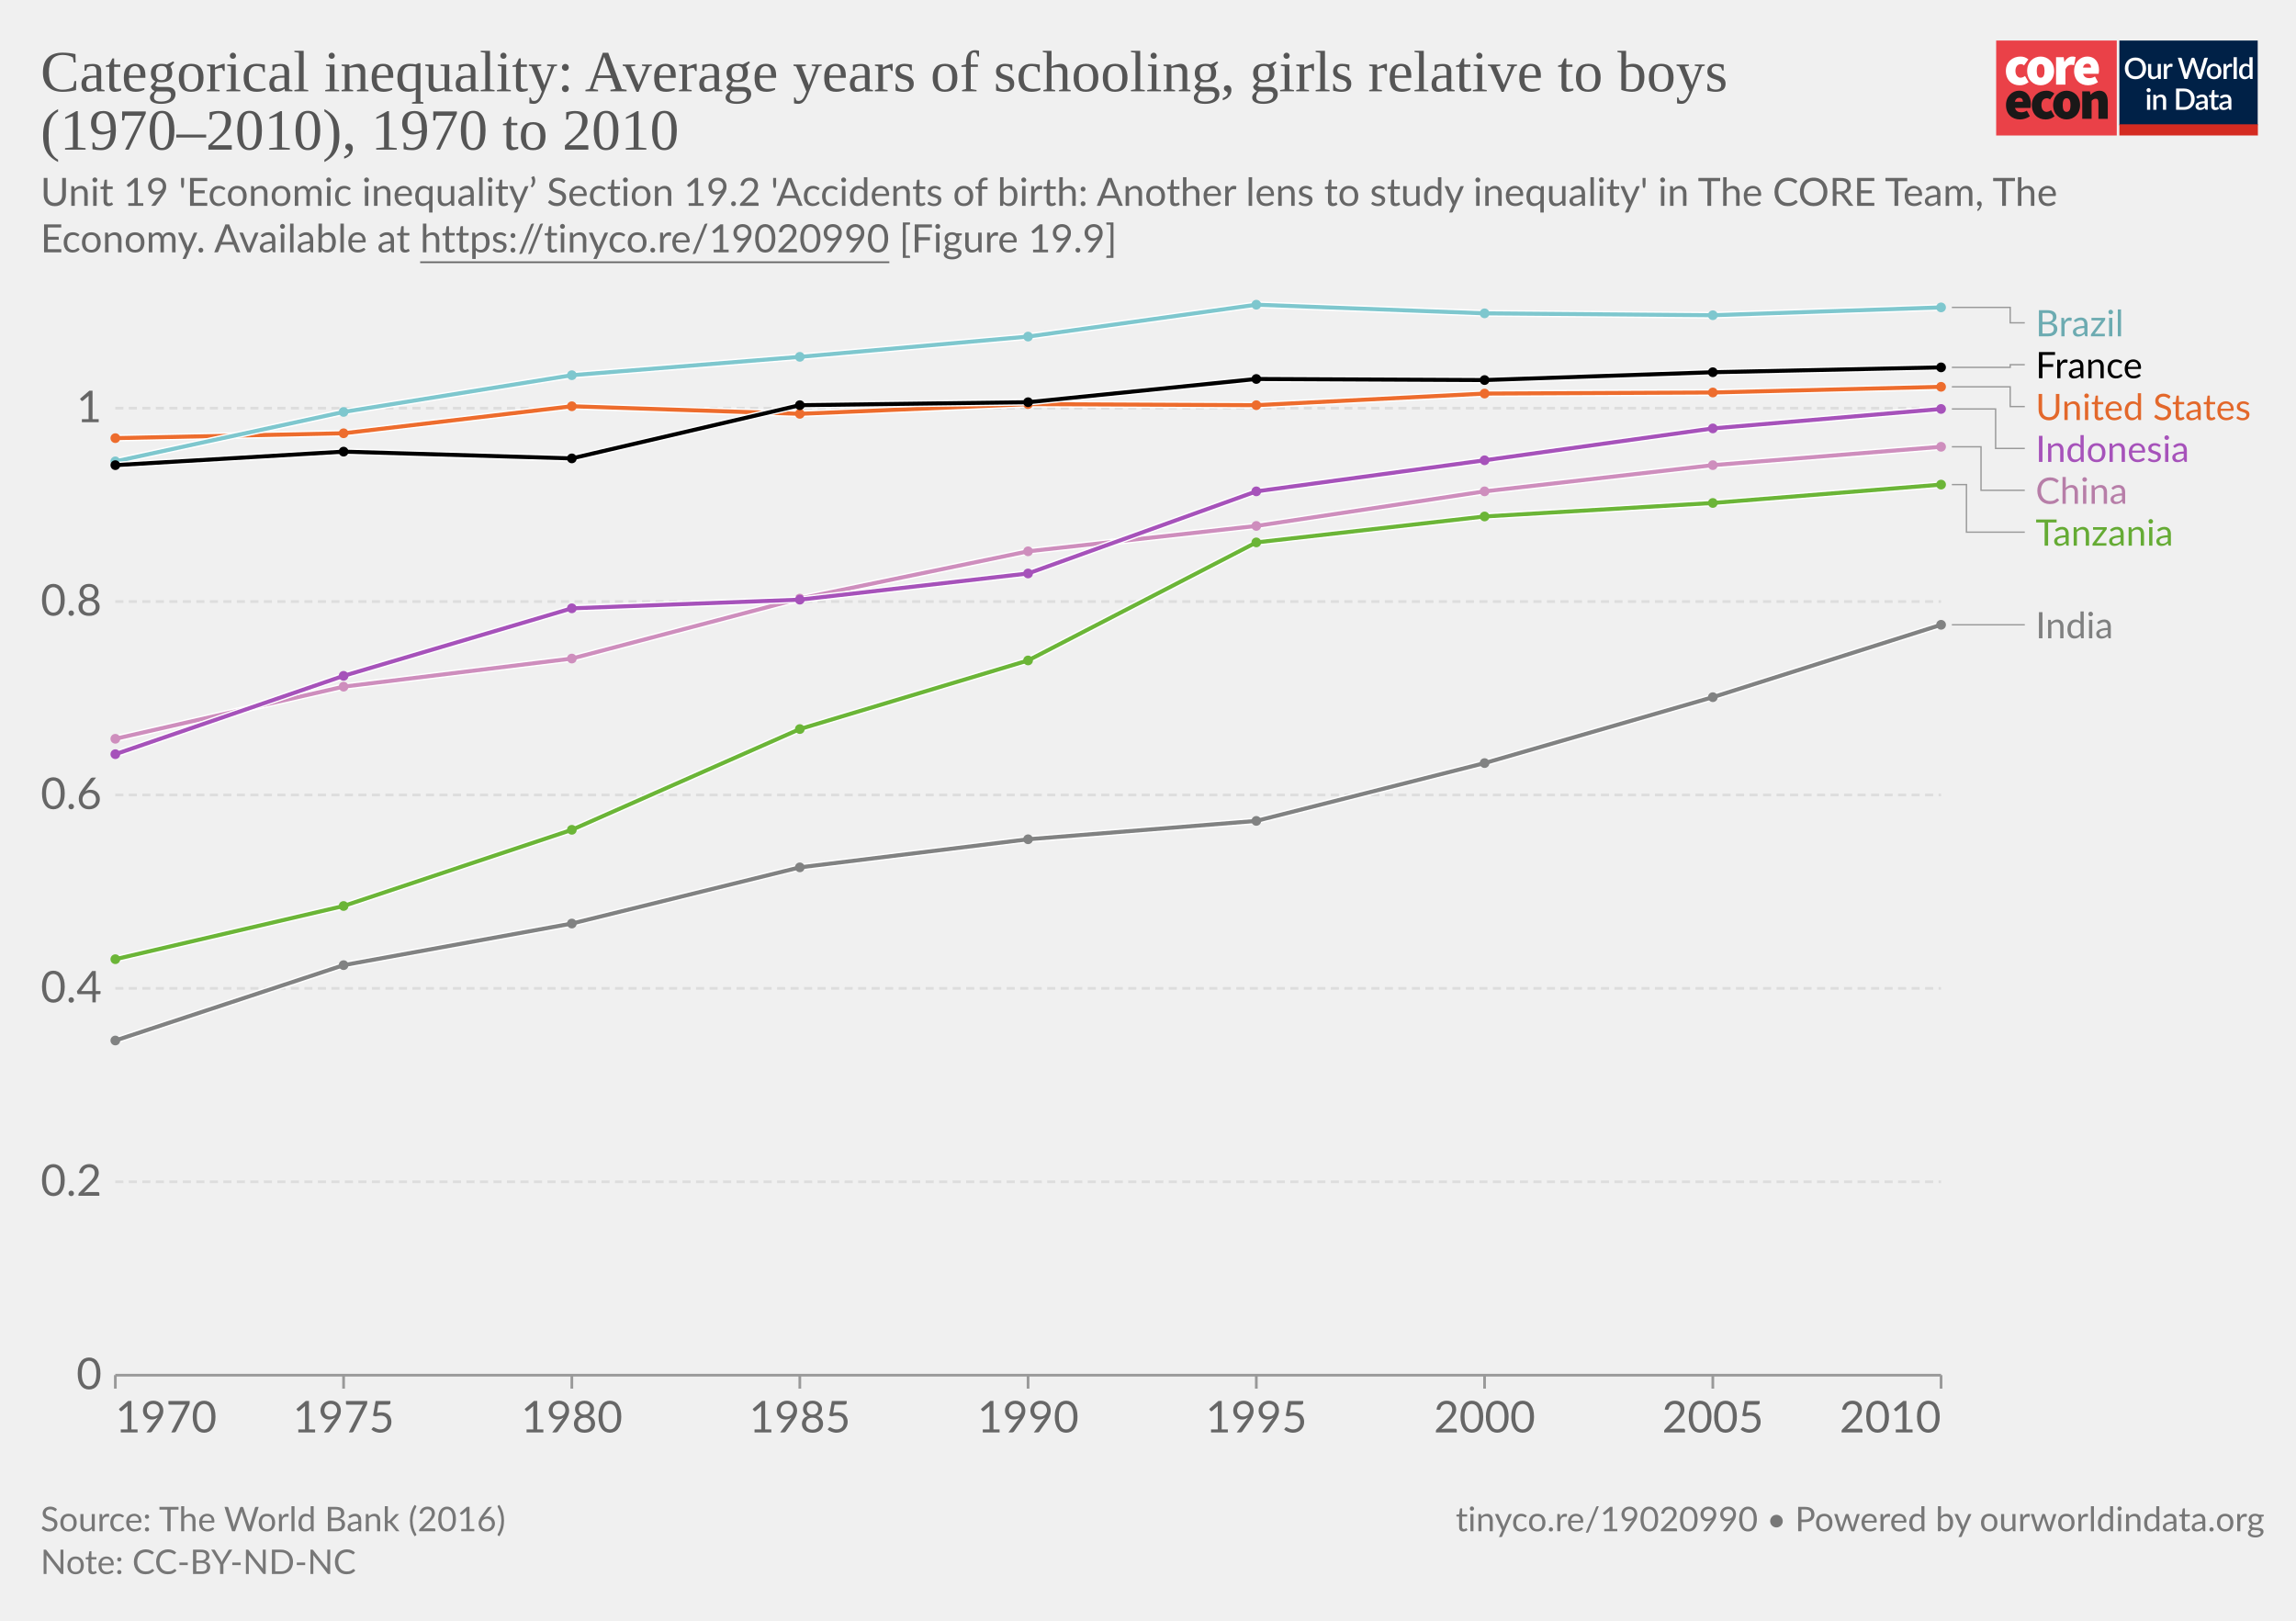
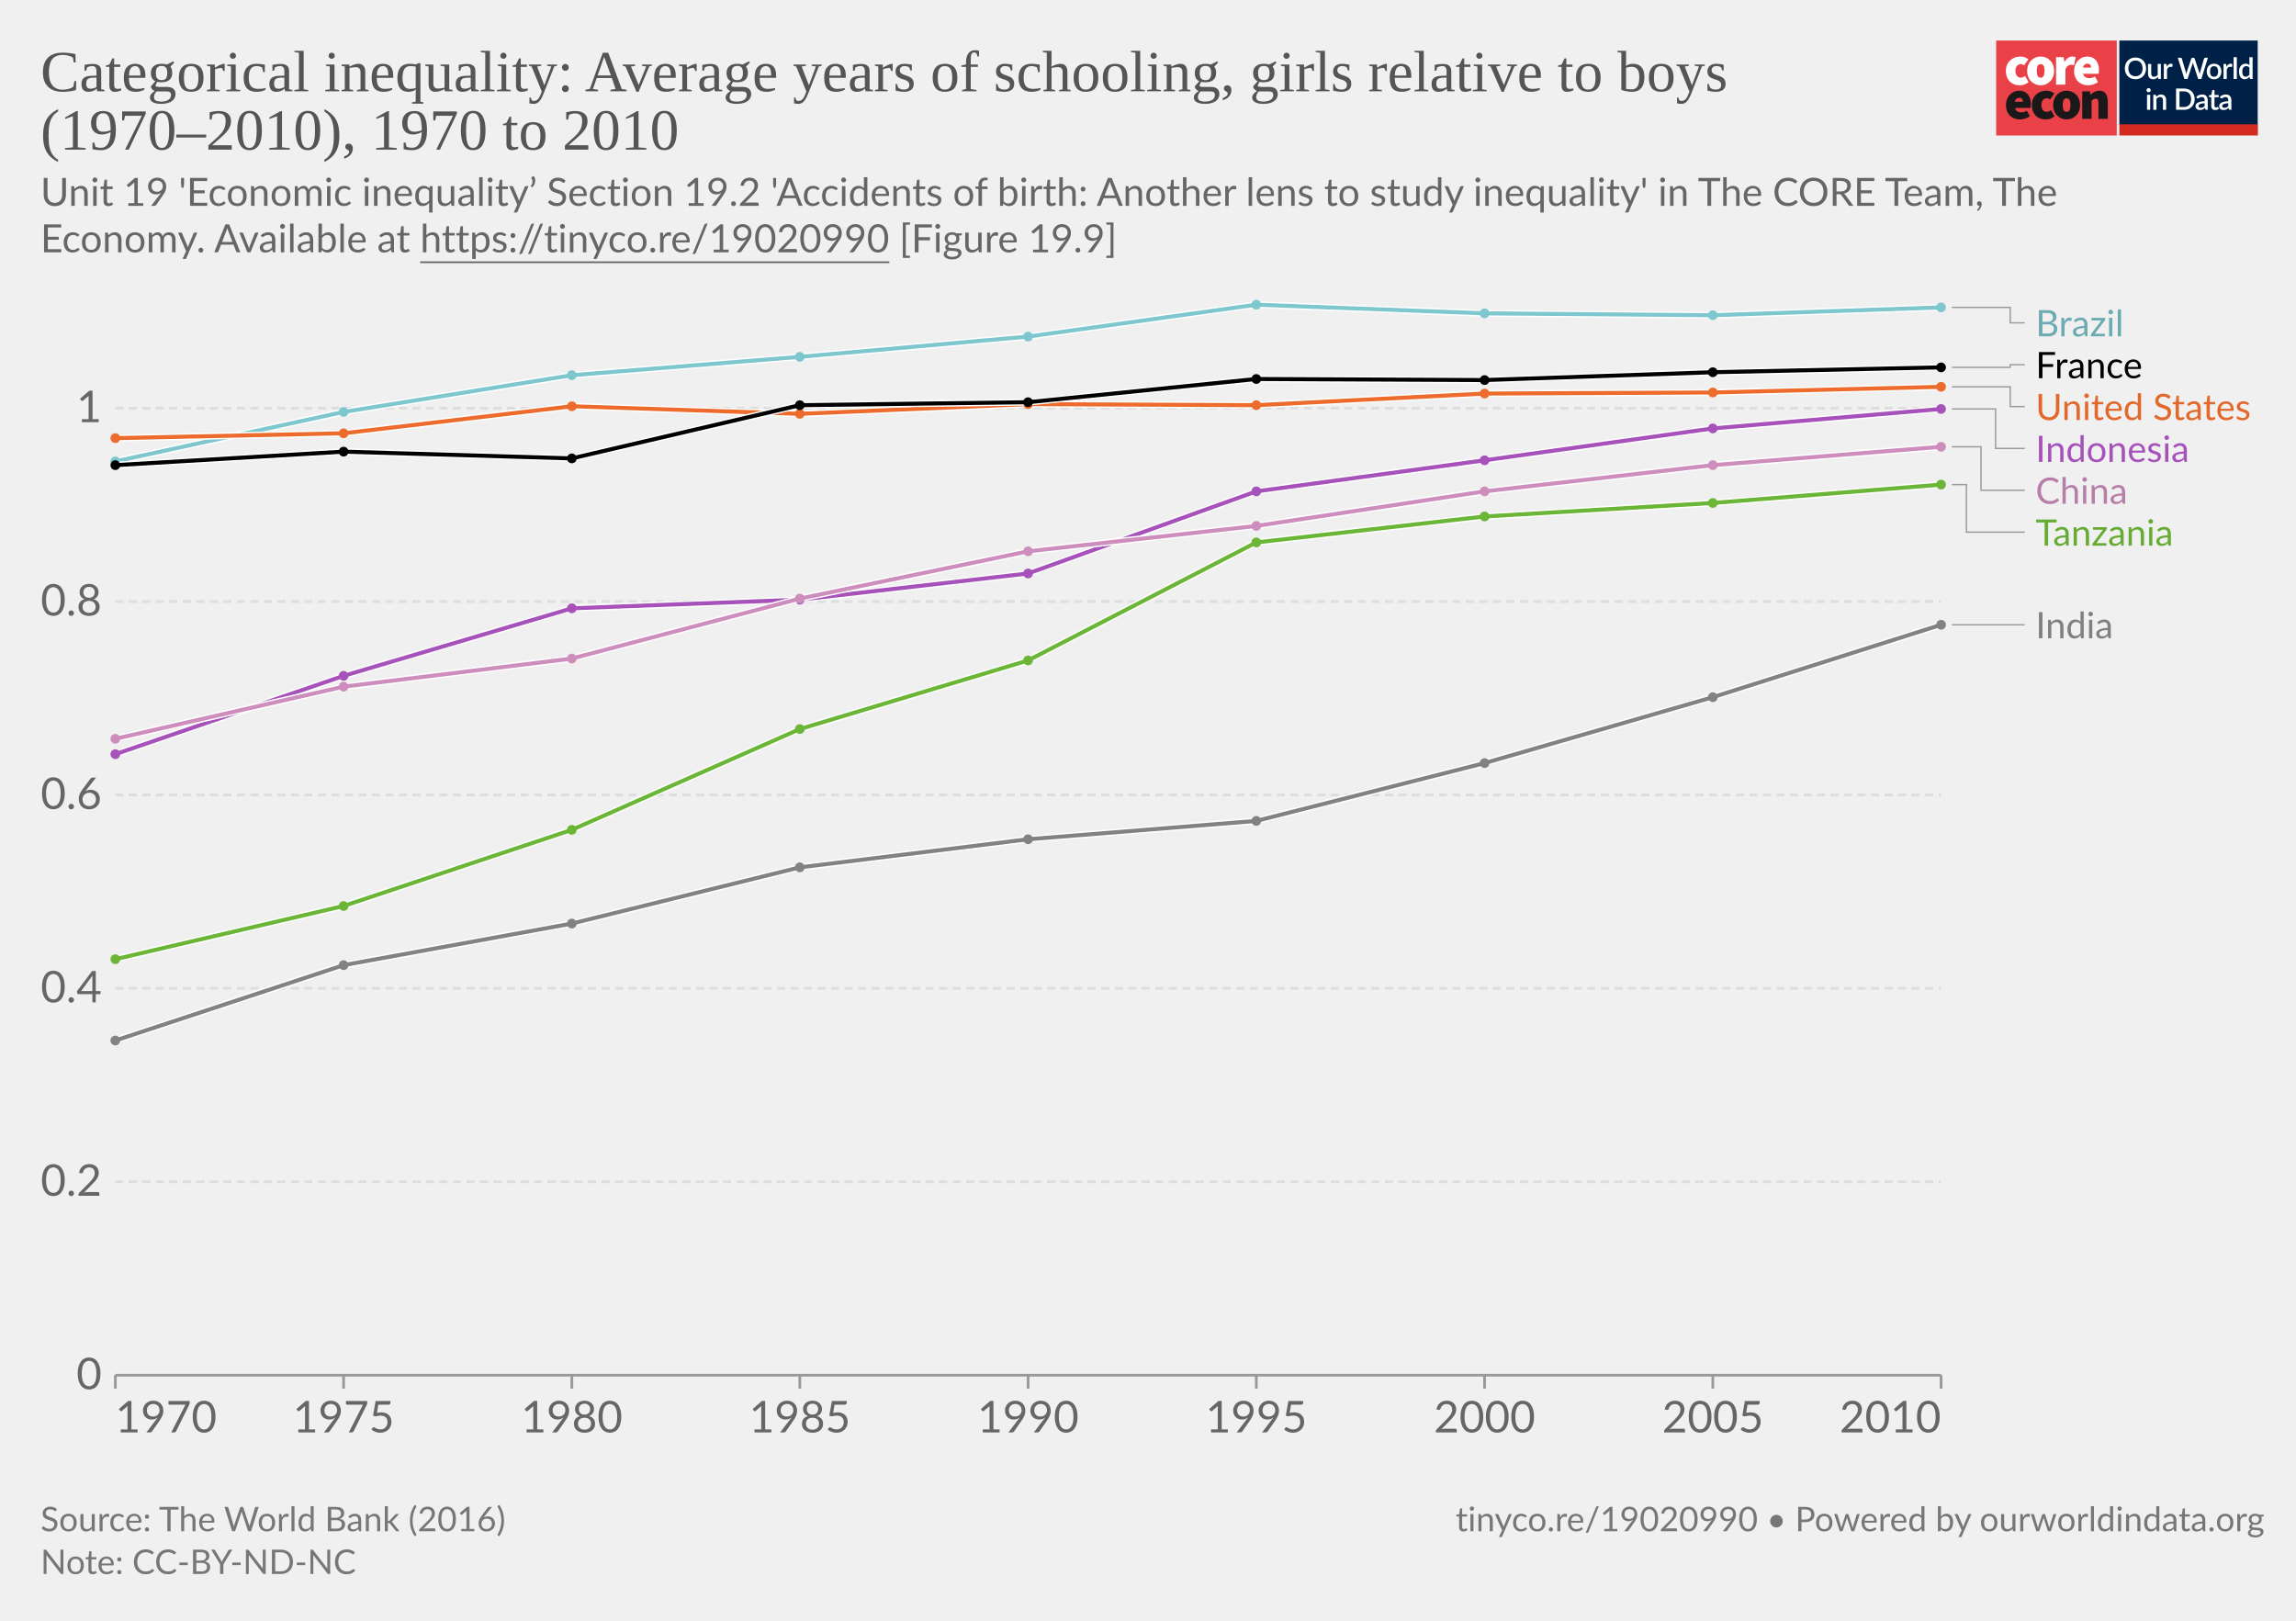
<svg xmlns="http://www.w3.org/2000/svg" version="1.1" style="font-family:Lato, 'Helvetica Neue', Helvetica, Arial, sans-serif;font-size:18px;background-color:white;text-rendering:geometricPrecision;-webkit-font-smoothing:antialiased" width="850" height="600" viewBox="0 0 850 600">
  <g class="HeaderView">
    <g transform="translate(739, 15) scale(0.95)">
      <svg className="coreLogo" width="102" height="37" viewBox="0 0 102 37" fill="none">
        <path d="M47 0H0v37h47V0z" fill="#EA4148" />
        <path d="M3.78 11.85c0-3.55 2.67-5.6 5.68-5.6a4.63 4.63 0 013.09 1.1l-1.7 2.36c-.31-.32-.74-.5-1.18-.52-1.36 0-2.16 1.03-2.16 2.66 0 1.62.89 2.65 2.03 2.65a2.93 2.93 0 001.7-.69l1.4 2.4a5.29 5.29 0 01-3.52 1.24c-3 0-5.34-2.05-5.34-5.6z" fill="#fff" />
        <path d="M18.85 11.85c0-1.63-.42-2.66-1.52-2.66s-1.52 1.03-1.52 2.66c0 1.62.42 2.65 1.52 2.65s1.52-1.03 1.52-2.65zm-6.77 0c0-3.55 2.54-5.6 5.25-5.6 2.7 0 5.25 2.05 5.25 5.6s-2.54 5.6-5.25 5.6-5.25-2.05-5.25-5.6M23.34 6.5h2.97l.25 1.84h.09c.78-1.46 1.97-2.1 3-2.1.45-.02.9.05 1.32.22l-.6 3.16c-.38-.1-.78-.16-1.18-.17-.76 0-1.7.47-2.2 1.8v5.94h-3.65V6.5zM36.98 10.56c0-.81-.34-1.54-1.44-1.54-.8 0-1.49.47-1.7 1.54h3.14zm-6.6 1.29c0-3.47 2.49-5.6 5.07-5.6 3.13 0 4.62 2.3 4.62 5.17 0 .52-.05 1.03-.15 1.54h-6.04c.34 1.28 1.27 1.71 2.46 1.71a4.3 4.3 0 002.16-.64l1.18 2.18a7.08 7.08 0 01-3.85 1.24c-3.09 0-5.46-2.05-5.46-5.6" fill="#fff" />
        <path d="M10.43 23.87c0-.81-.34-1.54-1.44-1.54-.8 0-1.48.47-1.69 1.54h3.13zm-6.6 1.28c0-3.46 2.5-5.6 5.08-5.6 3.13 0 4.61 2.3 4.61 5.18 0 .51-.05 1.03-.15 1.54H7.34c.34 1.28 1.27 1.7 2.46 1.7.76-.01 1.5-.23 2.16-.63l1.18 2.18a7.08 7.08 0 01-3.85 1.24c-3.1 0-5.46-2.06-5.46-5.6M13.9 25.15c0-3.55 2.67-5.6 5.68-5.6a4.63 4.63 0 013.09 1.11l-1.7 2.35c-.32-.31-.74-.5-1.18-.51-1.36 0-2.16 1.03-2.16 2.65 0 1.63.89 2.66 2.03 2.66a2.93 2.93 0 001.7-.69l1.39 2.4a5.29 5.29 0 01-3.51 1.24c-3 0-5.34-2.06-5.34-5.6" fill="#1A1818" />
        <path d="M28.97 25.15c0-1.62-.42-2.65-1.52-2.65s-1.52 1.03-1.52 2.65c0 1.63.42 2.66 1.52 2.66s1.52-1.03 1.52-2.66zm-6.77 0c0-3.55 2.54-5.6 5.25-5.6 2.7 0 5.25 2.05 5.25 5.6s-2.54 5.6-5.25 5.6-5.25-2.04-5.25-5.6M33.54 19.8h2.97l.25 1.29h.09a4.76 4.76 0 013.34-1.54c2.33 0 3.3 1.71 3.3 4.36v6.6h-3.64v-6.13c0-1.37-.34-1.7-1.06-1.7-.67 0-1.05.3-1.6.8v7.02h-3.65V19.8z" fill="#1A1818" />
        <path fill="#fff" d="M48 0h54v37H48z" />
        <path d="M48 0h53.93v33H48V0z" fill="#002147" />
        <path d="M58.42 10.86c0 .61-.1 1.18-.3 1.7a3.83 3.83 0 01-2.15 2.21c-.5.21-1.07.32-1.7.32-.6 0-1.17-.1-1.68-.32a3.9 3.9 0 01-2.15-2.21c-.2-.52-.3-1.09-.3-1.7 0-.61.1-1.18.3-1.7a3.93 3.93 0 012.15-2.22 4.38 4.38 0 011.69-.31c.62 0 1.18.1 1.69.31a3.79 3.79 0 012.15 2.22c.2.52.3 1.09.3 1.7zm-1.38 0c0-.48-.06-.9-.2-1.28A2.38 2.38 0 0055.43 8a2.97 2.97 0 00-1.14-.21c-.42 0-.8.07-1.15.21-.34.14-.63.35-.87.61-.24.27-.43.59-.56.97-.13.38-.2.8-.2 1.28s.07.9.2 1.29a2.46 2.46 0 001.43 1.57c.35.14.73.2 1.15.2.42 0 .8-.06 1.15-.2a2.4 2.4 0 001.42-1.57c.13-.38.2-.81.2-1.29zm7.14-1.72V15h-.74c-.17 0-.27-.08-.32-.24l-.1-.54a3.42 3.42 0 01-.81.63 2.3 2.3 0 01-1.06.24c-.32 0-.6-.05-.85-.16a1.72 1.72 0 01-1-1.15 3.1 3.1 0 01-.12-.91V9.14h1.24v3.73c0 .4.09.7.27.92.18.22.46.32.83.32.27 0 .53-.06.76-.18.24-.13.46-.3.67-.52V9.13h1.23zm2.33 1.08c.18-.37.4-.66.66-.87.27-.22.58-.32.94-.32a1.34 1.34 0 01.66.17l-.09.93c-.01.06-.04.11-.07.14a.2.2 0 01-.13.03c-.06 0-.14 0-.25-.03a1.62 1.62 0 00-.8.04c-.13.05-.25.13-.35.22-.1.1-.2.21-.28.35-.08.14-.15.3-.22.47V15h-1.24V9.13h.72c.13 0 .22.03.27.08.05.05.08.13.1.25l.08.76zm16-3.5L79.94 15h-1.21l-1.95-5.95a4.7 4.7 0 01-.12-.46 3.32 3.32 0 01-.13.46L74.57 15h-1.22l-2.57-8.28h1.13c.11 0 .2.03.28.09.08.05.14.12.16.22l1.56 5.3a6.11 6.11 0 01.16.8 10 10 0 01.2-.8l1.78-5.3a.48.48 0 01.16-.21c.08-.07.17-.1.28-.1h.4c.11 0 .21.03.28.1.08.05.13.12.17.21l1.77 5.3.1.37.1.4a59.35 59.35 0 00.16-.76L81 7.03a.4.4 0 01.16-.22c.08-.06.18-.09.3-.09h1.04zm2.41 2.32c.44 0 .83.07 1.18.22a2.49 2.49 0 011.47 1.55c.13.37.2.79.2 1.25 0 .47-.07.88-.2 1.26-.14.37-.33.69-.58.95-.24.26-.54.46-.9.6-.34.15-.73.22-1.17.22-.43 0-.83-.07-1.18-.22a2.55 2.55 0 01-1.47-1.55c-.14-.38-.2-.8-.2-1.26 0-.46.06-.88.2-1.25a2.55 2.55 0 011.47-1.55c.35-.15.75-.22 1.18-.22zm0 5.08c.53 0 .92-.18 1.18-.53.26-.36.4-.86.4-1.52s-.14-1.17-.4-1.53c-.26-.36-.65-.54-1.18-.54-.53 0-.93.18-1.2.54-.25.36-.38.87-.38 1.53s.13 1.16.39 1.52c.26.35.66.53 1.2.53zm4.86-3.9c.18-.37.4-.66.67-.87.26-.22.57-.32.93-.32a1.34 1.34 0 01.66.17l-.09.93c-.01.06-.04.11-.07.14a.2.2 0 01-.13.03c-.06 0-.14 0-.25-.03a1.62 1.62 0 00-.8.04c-.13.05-.24.13-.35.22-.1.1-.2.21-.28.35-.08.14-.15.3-.22.47V15H88.6V9.13h.72c.13 0 .22.03.27.08.05.05.08.13.1.25l.08.76zm4-3.73V15h-1.25V6.49h1.24zm4.91 4.09a1.45 1.45 0 00-1.24-.6c-.48 0-.86.18-1.13.54-.27.35-.4.87-.4 1.56 0 .37.02.67.08.93.07.25.15.46.27.62.11.16.25.28.42.35.16.08.35.11.56.11.31 0 .58-.07.8-.2.24-.14.45-.33.64-.58v-2.73zm1.24-4.09V15h-.75c-.16 0-.27-.08-.31-.24l-.11-.63c-.25.28-.53.52-.84.7-.31.17-.67.26-1.09.26a1.96 1.96 0 01-1.59-.78c-.19-.25-.34-.57-.44-.94a4.86 4.86 0 01.01-2.5c.12-.37.3-.7.51-.96a2.3 2.3 0 011.85-.88c.34 0 .63.05.88.16.24.11.45.26.64.46V6.49h1.24zm-39.9 14.65V27h-1.24v-5.86h1.24zm.2-1.78c0 .12-.02.22-.06.32a.83.83 0 01-1.34.26.8.8 0 01-.24-.58c0-.11.02-.22.06-.32a.89.89 0 01.43-.43.76.76 0 01.64 0 .81.81 0 01.45.43c.04.1.06.2.06.32zm2.16 2.55a3.67 3.67 0 01.83-.63 2.32 2.32 0 011.9-.08c.24.11.45.26.61.46.17.2.3.43.38.7.09.28.13.58.13.9V27H65v-3.73c0-.4-.1-.7-.28-.92-.18-.22-.45-.33-.83-.33-.27 0-.53.06-.77.19-.23.13-.45.3-.66.52V27h-1.23v-5.86h.74c.17 0 .28.07.33.23l.08.54zm14.96.95c0 .61-.1 1.17-.3 1.68a3.78 3.78 0 01-2.15 2.16c-.5.2-1.07.3-1.69.3H70.1v-8.28h3.12c.62 0 1.19.1 1.7.3a3.71 3.71 0 012.14 2.16c.2.5.3 1.07.3 1.68zm-1.37 0c0-.48-.07-.9-.2-1.28a2.6 2.6 0 00-.55-.96 2.35 2.35 0 00-.87-.6 2.97 2.97 0 00-1.15-.21h-1.77v6.1h1.77c.43 0 .81-.07 1.15-.2.34-.14.63-.34.87-.6.24-.27.43-.59.55-.96.13-.38.2-.81.2-1.29zm5.27 1.58a7.5 7.5 0 00-1.12.1c-.3.06-.55.13-.73.22a.97.97 0 00-.41.3.68.68 0 00-.12.4c0 .13.02.25.06.35.05.1.1.18.18.24.08.06.18.1.28.14a1.78 1.78 0 001.18-.14c.23-.12.46-.3.68-.53v-1.08zm-3.28-2.49a3.36 3.36 0 012.37-.92c.34 0 .63.05.9.16.26.11.48.26.66.46.18.2.31.44.4.72.1.27.15.57.15.9V27h-.55a.56.56 0 01-.27-.05c-.06-.04-.12-.11-.16-.23l-.12-.47-.44.36c-.15.1-.3.2-.46.26a2.77 2.77 0 01-1.75.12c-.2-.06-.38-.16-.53-.29a1.46 1.46 0 01-.48-1.18c0-.23.06-.45.18-.66.12-.22.32-.41.6-.58.27-.17.64-.31 1.1-.43a8.03 8.03 0 011.68-.19v-.39c0-.42-.1-.73-.27-.94-.18-.2-.45-.3-.8-.3-.23-.01-.43.02-.6.08a6.05 6.05 0 00-.74.39.54.54 0 01-.28.08.38.38 0 01-.22-.06.6.6 0 01-.15-.17l-.22-.4zm7.38 5.14c-.48 0-.86-.13-1.12-.4-.26-.28-.4-.67-.4-1.17v-3.41h-.64a.27.27 0 01-.18-.07c-.05-.04-.07-.11-.07-.2v-.5l.95-.14.27-1.7a.31.31 0 01.1-.15c.04-.04.1-.06.18-.06h.63v1.93h1.63v.89h-1.63v3.33c0 .2.05.37.16.48.1.11.24.17.41.17a.79.79 0 00.43-.12 4 4 0 00.12-.08.2.2 0 01.11-.04c.07 0 .13.04.17.11l.37.6c-.2.18-.42.3-.68.4a2.5 2.5 0 01-.8.13zm5.11-2.65a7.5 7.5 0 00-1.11.1 3 3 0 00-.74.22.97.97 0 00-.4.3.68.68 0 00-.13.4c0 .13.02.25.06.35.05.1.11.18.19.24s.17.1.28.14a1.78 1.78 0 001.18-.14c.23-.12.45-.3.67-.53v-1.08zm-3.28-2.49a3.36 3.36 0 012.37-.92c.34 0 .64.05.9.16.27.11.49.26.66.46.18.2.32.44.41.72.1.27.14.57.14.9V27h-.55a.56.56 0 01-.27-.05c-.06-.04-.11-.11-.15-.23l-.12-.47-.45.36c-.14.1-.3.2-.45.26a2.77 2.77 0 01-1.75.12c-.2-.06-.38-.16-.53-.29a1.46 1.46 0 01-.49-1.18c0-.23.06-.45.18-.66.12-.22.32-.41.6-.58.28-.17.65-.31 1.1-.43a8.03 8.03 0 011.68-.19v-.39c0-.42-.09-.73-.27-.94-.18-.2-.44-.3-.8-.3-.23-.01-.43.02-.59.08a6.09 6.09 0 00-.74.39.54.54 0 01-.29.08.38.38 0 01-.22-.06.6.6 0 01-.14-.17l-.23-.4z" fill="#fff" />
        <path fill="#D42B21" d="M48 32.65h54V37H48z" />
      </svg>
    </g>
    <a href="http://localhost:3030/grapher/categorical-inequality-average-years-of-schooling-girls-relative-to-boys" style="font-family:&quot;Playfair Display&quot;, Georgia, &quot;Times New Roman&quot;, serif" target="_blank" rel="noopener">
      <text font-size="21.60" x="15.0" y="33.8" fill="#555">
        <tspan x="15" y="33.792">Categorical inequality: Average years of schooling, girls relative to boys</tspan>
        <tspan x="15" y="55.392">(1970–2010), 1970 to 2010</tspan>
      </text>
    </a>
    <text x="15.0" y="76.2" style="font-size:14.4px;line-height:1.2" fill="#666">
      <tspan x="15" y="76.2">Unit 19 'Economic inequality’ Section 19.2 'Accidents of birth: Another lens to study inequality' in The CORE Team, The</tspan>
      <tspan x="15" y="93.4">Economy. Available at <a href="https://tinyco.re/19020990" target="_blank" style="text-decoration:underline" rel="noopener noreferrer">https://tinyco.re/19020990</a> [Figure 19.9]</tspan>
    </text>
  </g>
  <g class="LineChart">
    <defs>
      <clipPath id="boundsClip-1">
        <rect x="32.68" y="102.76" width="840" height="437.52" />
      </clipPath>
    </defs>
    <rect x="15" y="112.76" width="820" height="417.52" fill="transparent" />
    <g class="DualAxisView">
      <g class="HorizontalAxis">
        <line x1="42.7" y1="509.08" x2="42.7" y2="514.08" stroke="#999" />
        <line x1="718.6" y1="509.08" x2="718.6" y2="514.08" stroke="#999" />
        <line x1="127.2" y1="509.08" x2="127.2" y2="514.08" stroke="#999" />
        <line x1="211.7" y1="509.08" x2="211.7" y2="514.08" stroke="#999" />
        <line x1="296.1" y1="509.08" x2="296.1" y2="514.08" stroke="#999" />
        <line x1="380.6" y1="509.08" x2="380.6" y2="514.08" stroke="#999" />
        <line x1="465.1" y1="509.08" x2="465.1" y2="514.08" stroke="#999" />
        <line x1="549.6" y1="509.08" x2="549.6" y2="514.08" stroke="#999" />
        <line x1="634.1" y1="509.08" x2="634.1" y2="514.08" stroke="#999" />
        <text x="42.68" y="530.28" fill="#666" text-anchor="start" font-size="16.2">1970</text>
        <text x="718.595" y="530.28" fill="#666" text-anchor="end" font-size="16.2">2010</text>
        <text x="127.2" y="530.28" fill="#666" text-anchor="middle" font-size="16.2">1975</text>
        <text x="211.7" y="530.28" fill="#666" text-anchor="middle" font-size="16.2">1980</text>
        <text x="296.1" y="530.28" fill="#666" text-anchor="middle" font-size="16.2">1985</text>
        <text x="380.6" y="530.28" fill="#666" text-anchor="middle" font-size="16.2">1990</text>
        <text x="465.1" y="530.28" fill="#666" text-anchor="middle" font-size="16.2">1995</text>
        <text x="549.6" y="530.28" fill="#666" text-anchor="middle" font-size="16.2">2000</text>
        <text x="634.1" y="530.28" fill="#666" text-anchor="middle" font-size="16.2">2005</text>
      </g>
      <g class="VerticalAxis">
        <text x="37.68" y="509.1" dy=".32em" text-anchor="end" fill="#666" font-size="16.2">0</text>
        <text x="37.68" y="437.5" dy=".32em" text-anchor="end" fill="#666" font-size="16.2">0.2</text>
        <text x="37.68" y="365.9" dy=".32em" text-anchor="end" fill="#666" font-size="16.2">0.4</text>
        <text x="37.68" y="294.3" dy=".32em" text-anchor="end" fill="#666" font-size="16.2">0.6</text>
        <text x="37.68" y="222.7" dy=".32em" text-anchor="end" fill="#666" font-size="16.2">0.8</text>
        <text x="37.68" y="151.1" dy=".32em" text-anchor="end" fill="#666" font-size="16.2">1</text>
      </g>
      <g class="AxisGridLines horizontalLines">
        <line x1="42.68" y1="509.1" x2="718.60" y2="509.1" stroke="#999" />
        <line x1="42.68" y1="437.5" x2="718.60" y2="437.5" stroke="#ddd" stroke-dasharray="3,2" />
        <line x1="42.68" y1="365.9" x2="718.60" y2="365.9" stroke="#ddd" stroke-dasharray="3,2" />
        <line x1="42.68" y1="294.3" x2="718.60" y2="294.3" stroke="#ddd" stroke-dasharray="3,2" />
        <line x1="42.68" y1="222.7" x2="718.60" y2="222.7" stroke="#ddd" stroke-dasharray="3,2" />
        <line x1="42.68" y1="151.1" x2="718.60" y2="151.1" stroke="#ddd" stroke-dasharray="3,2" />
      </g>
    </g>
    <g clip-path="url(#boundsClip-1)">
      <g class="LineLabels" style="cursor:default">
        <g class="legendMark">
          <g class="indicator">
            <path d="M722.595,113.8 H744.195 V119.51 H749.595" stroke="#999" stroke-width="0.5" fill="none" />
          </g>
          <rect x="718.595" y="112.76" width="68.75" height="13.5" fill="#fff" opacity="0" />
          <text font-size="13.50" font-weight="400" x="753.6" y="124.5" fill="#6cabb1">
            <tspan x="753.595" y="124.505">Brazil</tspan>
          </text>
        </g>
        <g class="legendMark">
          <g class="indicator">
            <path d="M722.595,136 H744.195 V135.01 H749.595" stroke="#999" stroke-width="0.5" fill="none" />
          </g>
          <rect x="718.595" y="128.26" width="77.12" height="13.5" fill="#fff" opacity="0" />
          <text font-size="13.50" font-weight="400" x="753.6" y="140.0" fill="#000000">
            <tspan x="753.595" y="140.005">France</tspan>
          </text>
        </g>
        <g class="legendMark">
          <g class="indicator">
            <path d="M722.595,143.2 H744.195 V150.51 H749.595" stroke="#999" stroke-width="0.5" fill="none" />
          </g>
          <rect x="718.595" y="143.76" width="116.405" height="13.5" fill="#fff" opacity="0" />
          <text font-size="13.50" font-weight="400" x="753.6" y="155.5" fill="#e3682b">
            <tspan x="753.595" y="155.505">United States</tspan>
          </text>
        </g>
        <g class="legendMark">
          <g class="indicator">
            <path d="M722.595,151.4 H738.795 V166.01 H749.595" stroke="#999" stroke-width="0.5" fill="none" />
          </g>
          <rect x="718.595" y="159.26" width="93.86" height="13.5" fill="#fff" opacity="0" />
          <text font-size="13.50" font-weight="400" x="753.6" y="171.0" fill="#a652ba">
            <tspan x="753.595" y="171.005">Indonesia</tspan>
          </text>
        </g>
        <g class="legendMark">
          <g class="indicator">
            <path d="M722.595,165.4 H733.395 V181.51 H749.595" stroke="#999" stroke-width="0.5" fill="none" />
          </g>
          <rect x="718.595" y="174.76" width="70.37" height="13.5" fill="#fff" opacity="0" />
          <text font-size="13.50" font-weight="400" x="753.6" y="186.5" fill="#b77ea8">
            <tspan x="753.595" y="186.505">China</tspan>
          </text>
        </g>
        <g class="legendMark">
          <g class="indicator">
            <path d="M722.595,179.4 H727.995 V197.01 H749.595" stroke="#999" stroke-width="0.5" fill="none" />
          </g>
          <rect x="718.595" y="190.26" width="90.755" height="13.5" fill="#fff" opacity="0" />
          <text font-size="13.50" font-weight="400" x="753.6" y="202.0" fill="#65ab34">
            <tspan x="753.595" y="202.005">Tanzania</tspan>
          </text>
        </g>
        <g class="legendMark">
          <g class="indicator">
            <path d="M722.595,231.3 H736.095 V231.3 H749.595" stroke="#999" stroke-width="0.5" fill="none" />
          </g>
          <rect x="718.595" y="224.55" width="64.43" height="13.5" fill="#fff" opacity="0" />
          <text font-size="13.50" font-weight="400" x="753.6" y="236.3" fill="#7f8080">
            <tspan x="753.595" y="236.295">India</tspan>
          </text>
        </g>
      </g>
      <g class="Lines">
        <rect x="43" y="113" width="676" height="396" fill="rgba(255,255,255,0)" opacity="0" />
        <g>
+           <path stroke-linecap="round" stroke-linejoin="round" stroke="#ddd" d="M42.7 355.1L127.2 335.4L211.7 307.2L296.1 269.9L380.6 244.5L465.1 200.8L549.6 191.2L634.1 186.2L718.6 179.4" fill="none" stroke-width="1" />
+         </g>
+         <g>
+           <path stroke-linecap="round" stroke-linejoin="round" stroke="#ddd" d="M42.7 279.2L127.2 250.2L211.7 225.2L296.1 222L380.6 212.3L465.1 181.9L549.6 170.4L634.1 158.6L718.6 151.4" fill="none" stroke-width="1" />
+         </g>
+         <g>
+           <path stroke-linecap="round" stroke-linejoin="round" stroke="#ddd" d="M42.7 170.8L127.2 152.5L211.7 138.9L296.1 132.1L380.6 124.6L465.1 112.8L549.6 116L634.1 116.7L718.6 113.8" fill="none" stroke-width="1" />
+         </g>
+         <g>
          <path stroke-linecap="round" stroke-linejoin="round" stroke="#ddd" d="M42.7 385.2L127.2 357.3L211.7 341.9L296.1 321.1L380.6 310.7L465.1 303.9L549.6 282.5L634.1 258.1L718.6 231.3" fill="none" stroke-width="1" />
        </g>
        <g>
          <path stroke-linecap="round" stroke-linejoin="round" stroke="#ddd" d="M42.7 162.2L127.2 160.4L211.7 150.4L296.1 153.2L380.6 149.6L465.1 150L549.6 145.7L634.1 145.3L718.6 143.2" fill="none" stroke-width="1" />
        </g>
        <g>
          <path stroke-linecap="round" stroke-linejoin="round" stroke="#ddd" d="M42.7 273.5L127.2 254.2L211.7 243.8L296.1 221.6L380.6 204.1L465.1 194.7L549.6 181.9L634.1 172.2L718.6 165.4" fill="none" stroke-width="1" />
        </g>
        <g>
-           <path stroke-linecap="round" stroke-linejoin="round" stroke="#ddd" d="M42.7 170.8L127.2 152.5L211.7 138.9L296.1 132.1L380.6 124.6L465.1 112.8L549.6 116L634.1 116.7L718.6 113.8" fill="none" stroke-width="1" />
-         </g>
-         <g>
-           <path stroke-linecap="round" stroke-linejoin="round" stroke="#ddd" d="M42.7 279.2L127.2 250.2L211.7 225.2L296.1 222L380.6 212.3L465.1 181.9L549.6 170.4L634.1 158.6L718.6 151.4" fill="none" stroke-width="1" />
-         </g>
-         <g>
-           <path stroke-linecap="round" stroke-linejoin="round" stroke="#ddd" d="M42.7 355.1L127.2 335.4L211.7 307.2L296.1 269.9L380.6 244.5L465.1 200.8L549.6 191.2L634.1 186.2L718.6 179.4" fill="none" stroke-width="1" />
-         </g>
-         <g>
          <path stroke-linecap="round" stroke-linejoin="round" stroke="#ddd" d="M42.7 172.2L127.2 167.2L211.7 169.7L296.1 150L380.6 148.9L465.1 140.3L549.6 140.7L634.1 137.8L718.6 136" fill="none" stroke-width="1" />
+         </g>
+         <g>
+           <path fill="none" stroke-linecap="butt" stroke-linejoin="round" stroke="#fff" stroke-width="2.5" d="M42.7 355.1L127.2 335.4L211.7 307.2L296.1 269.9L380.6 244.5L465.1 200.8L549.6 191.2L634.1 186.2L718.6 179.4" />
+           <polyline points="42.70,355.10 127.20,335.40 211.70,307.20 296.10,269.90 380.60,244.50 465.10,200.80 549.60,191.20 634.10,186.20 718.60,179.40" stroke-linejoin="round" stroke-width="1.5" stroke="#6bb537" fill="none" stroke-linecap="butt" />
+           <g>
+             <circle cx="42.7" cy="355.1" r="1.8" fill="#6bb537" />
+             <circle cx="127.2" cy="335.4" r="1.8" fill="#6bb537" />
+             <circle cx="211.7" cy="307.2" r="1.8" fill="#6bb537" />
+             <circle cx="296.1" cy="269.9" r="1.8" fill="#6bb537" />
+             <circle cx="380.6" cy="244.5" r="1.8" fill="#6bb537" />
+             <circle cx="465.1" cy="200.8" r="1.8" fill="#6bb537" />
+             <circle cx="549.6" cy="191.2" r="1.8" fill="#6bb537" />
+             <circle cx="634.1" cy="186.2" r="1.8" fill="#6bb537" />
+             <circle cx="718.6" cy="179.4" r="1.8" fill="#6bb537" />
+           </g>
+         </g>
+         <g>
+           <path fill="none" stroke-linecap="butt" stroke-linejoin="round" stroke="#fff" stroke-width="2.5" d="M42.7 279.2L127.2 250.2L211.7 225.2L296.1 222L380.6 212.3L465.1 181.9L549.6 170.4L634.1 158.6L718.6 151.4" />
+           <polyline points="42.70,279.20 127.20,250.20 211.70,225.20 296.10,222.00 380.60,212.30 465.10,181.90 549.60,170.40 634.10,158.60 718.60,151.40" stroke-linejoin="round" stroke-width="1.5" stroke="#a652ba" fill="none" stroke-linecap="butt" />
+           <g>
+             <circle cx="42.7" cy="279.2" r="1.8" fill="#a652ba" />
+             <circle cx="127.2" cy="250.2" r="1.8" fill="#a652ba" />
+             <circle cx="211.7" cy="225.2" r="1.8" fill="#a652ba" />
+             <circle cx="296.1" cy="222" r="1.8" fill="#a652ba" />
+             <circle cx="380.6" cy="212.3" r="1.8" fill="#a652ba" />
+             <circle cx="465.1" cy="181.9" r="1.8" fill="#a652ba" />
+             <circle cx="549.6" cy="170.4" r="1.8" fill="#a652ba" />
+             <circle cx="634.1" cy="158.6" r="1.8" fill="#a652ba" />
+             <circle cx="718.6" cy="151.4" r="1.8" fill="#a652ba" />
+           </g>
+         </g>
+         <g>
+           <path fill="none" stroke-linecap="butt" stroke-linejoin="round" stroke="#fff" stroke-width="2.5" d="M42.7 170.8L127.2 152.5L211.7 138.9L296.1 132.1L380.6 124.6L465.1 112.8L549.6 116L634.1 116.7L718.6 113.8" />
+           <polyline points="42.70,170.80 127.20,152.50 211.70,138.90 296.10,132.10 380.60,124.60 465.10,112.80 549.60,116.00 634.10,116.70 718.60,113.80" stroke-linejoin="round" stroke-width="1.5" stroke="#7ec7ce" fill="none" stroke-linecap="butt" />
+           <g>
+             <circle cx="42.7" cy="170.8" r="1.8" fill="#7ec7ce" />
+             <circle cx="127.2" cy="152.5" r="1.8" fill="#7ec7ce" />
+             <circle cx="211.7" cy="138.9" r="1.8" fill="#7ec7ce" />
+             <circle cx="296.1" cy="132.1" r="1.8" fill="#7ec7ce" />
+             <circle cx="380.6" cy="124.6" r="1.8" fill="#7ec7ce" />
+             <circle cx="465.1" cy="112.8" r="1.8" fill="#7ec7ce" />
+             <circle cx="549.6" cy="116" r="1.8" fill="#7ec7ce" />
+             <circle cx="634.1" cy="116.7" r="1.8" fill="#7ec7ce" />
+             <circle cx="718.6" cy="113.8" r="1.8" fill="#7ec7ce" />
+           </g>
        </g>
        <g>
          <path fill="none" stroke-linecap="butt" stroke-linejoin="round" stroke="#fff" stroke-width="2.5" d="M42.7 385.2L127.2 357.3L211.7 341.9L296.1 321.1L380.6 310.7L465.1 303.9L549.6 282.5L634.1 258.1L718.6 231.3" />
          <polyline points="42.70,385.20 127.20,357.30 211.70,341.90 296.10,321.10 380.60,310.70 465.10,303.90 549.60,282.50 634.10,258.10 718.60,231.30" stroke-linejoin="round" stroke-width="1.5" stroke="#818282" fill="none" stroke-linecap="butt" />
          <g>
            <circle cx="42.7" cy="385.2" r="1.8" fill="#818282" />
            <circle cx="127.2" cy="357.3" r="1.8" fill="#818282" />
            <circle cx="211.7" cy="341.9" r="1.8" fill="#818282" />
            <circle cx="296.1" cy="321.1" r="1.8" fill="#818282" />
            <circle cx="380.6" cy="310.7" r="1.8" fill="#818282" />
            <circle cx="465.1" cy="303.9" r="1.8" fill="#818282" />
            <circle cx="549.6" cy="282.5" r="1.8" fill="#818282" />
            <circle cx="634.1" cy="258.1" r="1.8" fill="#818282" />
            <circle cx="718.6" cy="231.3" r="1.8" fill="#818282" />
          </g>
        </g>
        <g>
          <path fill="none" stroke-linecap="butt" stroke-linejoin="round" stroke="#fff" stroke-width="2.5" d="M42.7 162.2L127.2 160.4L211.7 150.4L296.1 153.2L380.6 149.6L465.1 150L549.6 145.7L634.1 145.3L718.6 143.2" />
          <polyline points="42.70,162.20 127.20,160.40 211.70,150.40 296.10,153.20 380.60,149.60 465.10,150.00 549.60,145.70 634.10,145.30 718.60,143.20" stroke-linejoin="round" stroke-width="1.5" stroke="#ed6c2d" fill="none" stroke-linecap="butt" />
          <g>
            <circle cx="42.7" cy="162.2" r="1.8" fill="#ed6c2d" />
            <circle cx="127.2" cy="160.4" r="1.8" fill="#ed6c2d" />
            <circle cx="211.7" cy="150.4" r="1.8" fill="#ed6c2d" />
            <circle cx="296.1" cy="153.2" r="1.8" fill="#ed6c2d" />
            <circle cx="380.6" cy="149.6" r="1.8" fill="#ed6c2d" />
            <circle cx="465.1" cy="150" r="1.8" fill="#ed6c2d" />
            <circle cx="549.6" cy="145.7" r="1.8" fill="#ed6c2d" />
            <circle cx="634.1" cy="145.3" r="1.8" fill="#ed6c2d" />
            <circle cx="718.6" cy="143.2" r="1.8" fill="#ed6c2d" />
          </g>
        </g>
        <g>
          <path fill="none" stroke-linecap="butt" stroke-linejoin="round" stroke="#fff" stroke-width="2.5" d="M42.7 273.5L127.2 254.2L211.7 243.8L296.1 221.6L380.6 204.1L465.1 194.7L549.6 181.9L634.1 172.2L718.6 165.4" />
          <polyline points="42.70,273.50 127.20,254.20 211.70,243.80 296.10,221.60 380.60,204.10 465.10,194.70 549.60,181.90 634.10,172.20 718.60,165.40" stroke-linejoin="round" stroke-width="1.5" stroke="#ce8ebd" fill="none" stroke-linecap="butt" />
          <g>
            <circle cx="42.7" cy="273.5" r="1.8" fill="#ce8ebd" />
            <circle cx="127.2" cy="254.2" r="1.8" fill="#ce8ebd" />
            <circle cx="211.7" cy="243.8" r="1.8" fill="#ce8ebd" />
            <circle cx="296.1" cy="221.6" r="1.8" fill="#ce8ebd" />
            <circle cx="380.6" cy="204.1" r="1.8" fill="#ce8ebd" />
            <circle cx="465.1" cy="194.7" r="1.8" fill="#ce8ebd" />
            <circle cx="549.6" cy="181.9" r="1.8" fill="#ce8ebd" />
            <circle cx="634.1" cy="172.2" r="1.8" fill="#ce8ebd" />
            <circle cx="718.6" cy="165.4" r="1.8" fill="#ce8ebd" />
-           </g>
-         </g>
-         <g>
-           <path fill="none" stroke-linecap="butt" stroke-linejoin="round" stroke="#fff" stroke-width="2.5" d="M42.7 170.8L127.2 152.5L211.7 138.9L296.1 132.1L380.6 124.6L465.1 112.8L549.6 116L634.1 116.7L718.6 113.8" />
-           <polyline points="42.70,170.80 127.20,152.50 211.70,138.90 296.10,132.10 380.60,124.60 465.10,112.80 549.60,116.00 634.10,116.70 718.60,113.80" stroke-linejoin="round" stroke-width="1.5" stroke="#7ec7ce" fill="none" stroke-linecap="butt" />
-           <g>
-             <circle cx="42.7" cy="170.8" r="1.8" fill="#7ec7ce" />
-             <circle cx="127.2" cy="152.5" r="1.8" fill="#7ec7ce" />
-             <circle cx="211.7" cy="138.9" r="1.8" fill="#7ec7ce" />
-             <circle cx="296.1" cy="132.1" r="1.8" fill="#7ec7ce" />
-             <circle cx="380.6" cy="124.6" r="1.8" fill="#7ec7ce" />
-             <circle cx="465.1" cy="112.8" r="1.8" fill="#7ec7ce" />
-             <circle cx="549.6" cy="116" r="1.8" fill="#7ec7ce" />
-             <circle cx="634.1" cy="116.7" r="1.8" fill="#7ec7ce" />
-             <circle cx="718.6" cy="113.8" r="1.8" fill="#7ec7ce" />
-           </g>
-         </g>
-         <g>
-           <path fill="none" stroke-linecap="butt" stroke-linejoin="round" stroke="#fff" stroke-width="2.5" d="M42.7 279.2L127.2 250.2L211.7 225.2L296.1 222L380.6 212.3L465.1 181.9L549.6 170.4L634.1 158.6L718.6 151.4" />
-           <polyline points="42.70,279.20 127.20,250.20 211.70,225.20 296.10,222.00 380.60,212.30 465.10,181.90 549.60,170.40 634.10,158.60 718.60,151.40" stroke-linejoin="round" stroke-width="1.5" stroke="#a652ba" fill="none" stroke-linecap="butt" />
-           <g>
-             <circle cx="42.7" cy="279.2" r="1.8" fill="#a652ba" />
-             <circle cx="127.2" cy="250.2" r="1.8" fill="#a652ba" />
-             <circle cx="211.7" cy="225.2" r="1.8" fill="#a652ba" />
-             <circle cx="296.1" cy="222" r="1.8" fill="#a652ba" />
-             <circle cx="380.6" cy="212.3" r="1.8" fill="#a652ba" />
-             <circle cx="465.1" cy="181.9" r="1.8" fill="#a652ba" />
-             <circle cx="549.6" cy="170.4" r="1.8" fill="#a652ba" />
-             <circle cx="634.1" cy="158.6" r="1.8" fill="#a652ba" />
-             <circle cx="718.6" cy="151.4" r="1.8" fill="#a652ba" />
-           </g>
-         </g>
-         <g>
-           <path fill="none" stroke-linecap="butt" stroke-linejoin="round" stroke="#fff" stroke-width="2.5" d="M42.7 355.1L127.2 335.4L211.7 307.2L296.1 269.9L380.6 244.5L465.1 200.8L549.6 191.2L634.1 186.2L718.6 179.4" />
-           <polyline points="42.70,355.10 127.20,335.40 211.70,307.20 296.10,269.90 380.60,244.50 465.10,200.80 549.60,191.20 634.10,186.20 718.60,179.40" stroke-linejoin="round" stroke-width="1.5" stroke="#6bb537" fill="none" stroke-linecap="butt" />
-           <g>
-             <circle cx="42.7" cy="355.1" r="1.8" fill="#6bb537" />
-             <circle cx="127.2" cy="335.4" r="1.8" fill="#6bb537" />
-             <circle cx="211.7" cy="307.2" r="1.8" fill="#6bb537" />
-             <circle cx="296.1" cy="269.9" r="1.8" fill="#6bb537" />
-             <circle cx="380.6" cy="244.5" r="1.8" fill="#6bb537" />
-             <circle cx="465.1" cy="200.8" r="1.8" fill="#6bb537" />
-             <circle cx="549.6" cy="191.2" r="1.8" fill="#6bb537" />
-             <circle cx="634.1" cy="186.2" r="1.8" fill="#6bb537" />
-             <circle cx="718.6" cy="179.4" r="1.8" fill="#6bb537" />
          </g>
        </g>
        <g>
          <path fill="none" stroke-linecap="butt" stroke-linejoin="round" stroke="#fff" stroke-width="2.5" d="M42.7 172.2L127.2 167.2L211.7 169.7L296.1 150L380.6 148.9L465.1 140.3L549.6 140.7L634.1 137.8L718.6 136" />
          <polyline points="42.70,172.20 127.20,167.20 211.70,169.70 296.10,150.00 380.60,148.90 465.10,140.30 549.60,140.70 634.10,137.80 718.60,136.00" stroke-linejoin="round" stroke-width="1.5" stroke="#000" fill="none" stroke-linecap="butt" />
          <g>
            <circle cx="42.7" cy="172.2" r="1.8" fill="#000" />
            <circle cx="127.2" cy="167.2" r="1.8" fill="#000" />
            <circle cx="211.7" cy="169.7" r="1.8" fill="#000" />
            <circle cx="296.1" cy="150" r="1.8" fill="#000" />
            <circle cx="380.6" cy="148.9" r="1.8" fill="#000" />
            <circle cx="465.1" cy="140.3" r="1.8" fill="#000" />
            <circle cx="549.6" cy="140.7" r="1.8" fill="#000" />
            <circle cx="634.1" cy="137.8" r="1.8" fill="#000" />
            <circle cx="718.6" cy="136" r="1.8" fill="#000" />
          </g>
        </g>
      </g>
    </g>
  </g>
  <g class="SourcesFooter" style="fill:#777">
    <g style="fill:#777">
      <text font-size="12.60" x="15.0" y="566.9">
        <tspan x="15" y="566.872">Source: The World Bank (2016)</tspan>
      </text>
    </g>
    <text x="15.0" y="582.7" style="font-size:12.6px;line-height:1.1">
      <tspan x="15" y="582.7">Note: CC-BY-ND-NC</tspan>
    </text>
    <text font-size="12.60" x="538.9" y="566.9">
      <tspan x="538.9" y="566.872">
        <a target="_blank" style="fill: #777;" href="https://tinyco.re/19020990">tinyco.re/19020990</a> • <a href="https://ourworldindata.org" target="_blank">Powered by ourworldindata.org</a>
      </tspan>
    </text>
  </g>
</svg>
